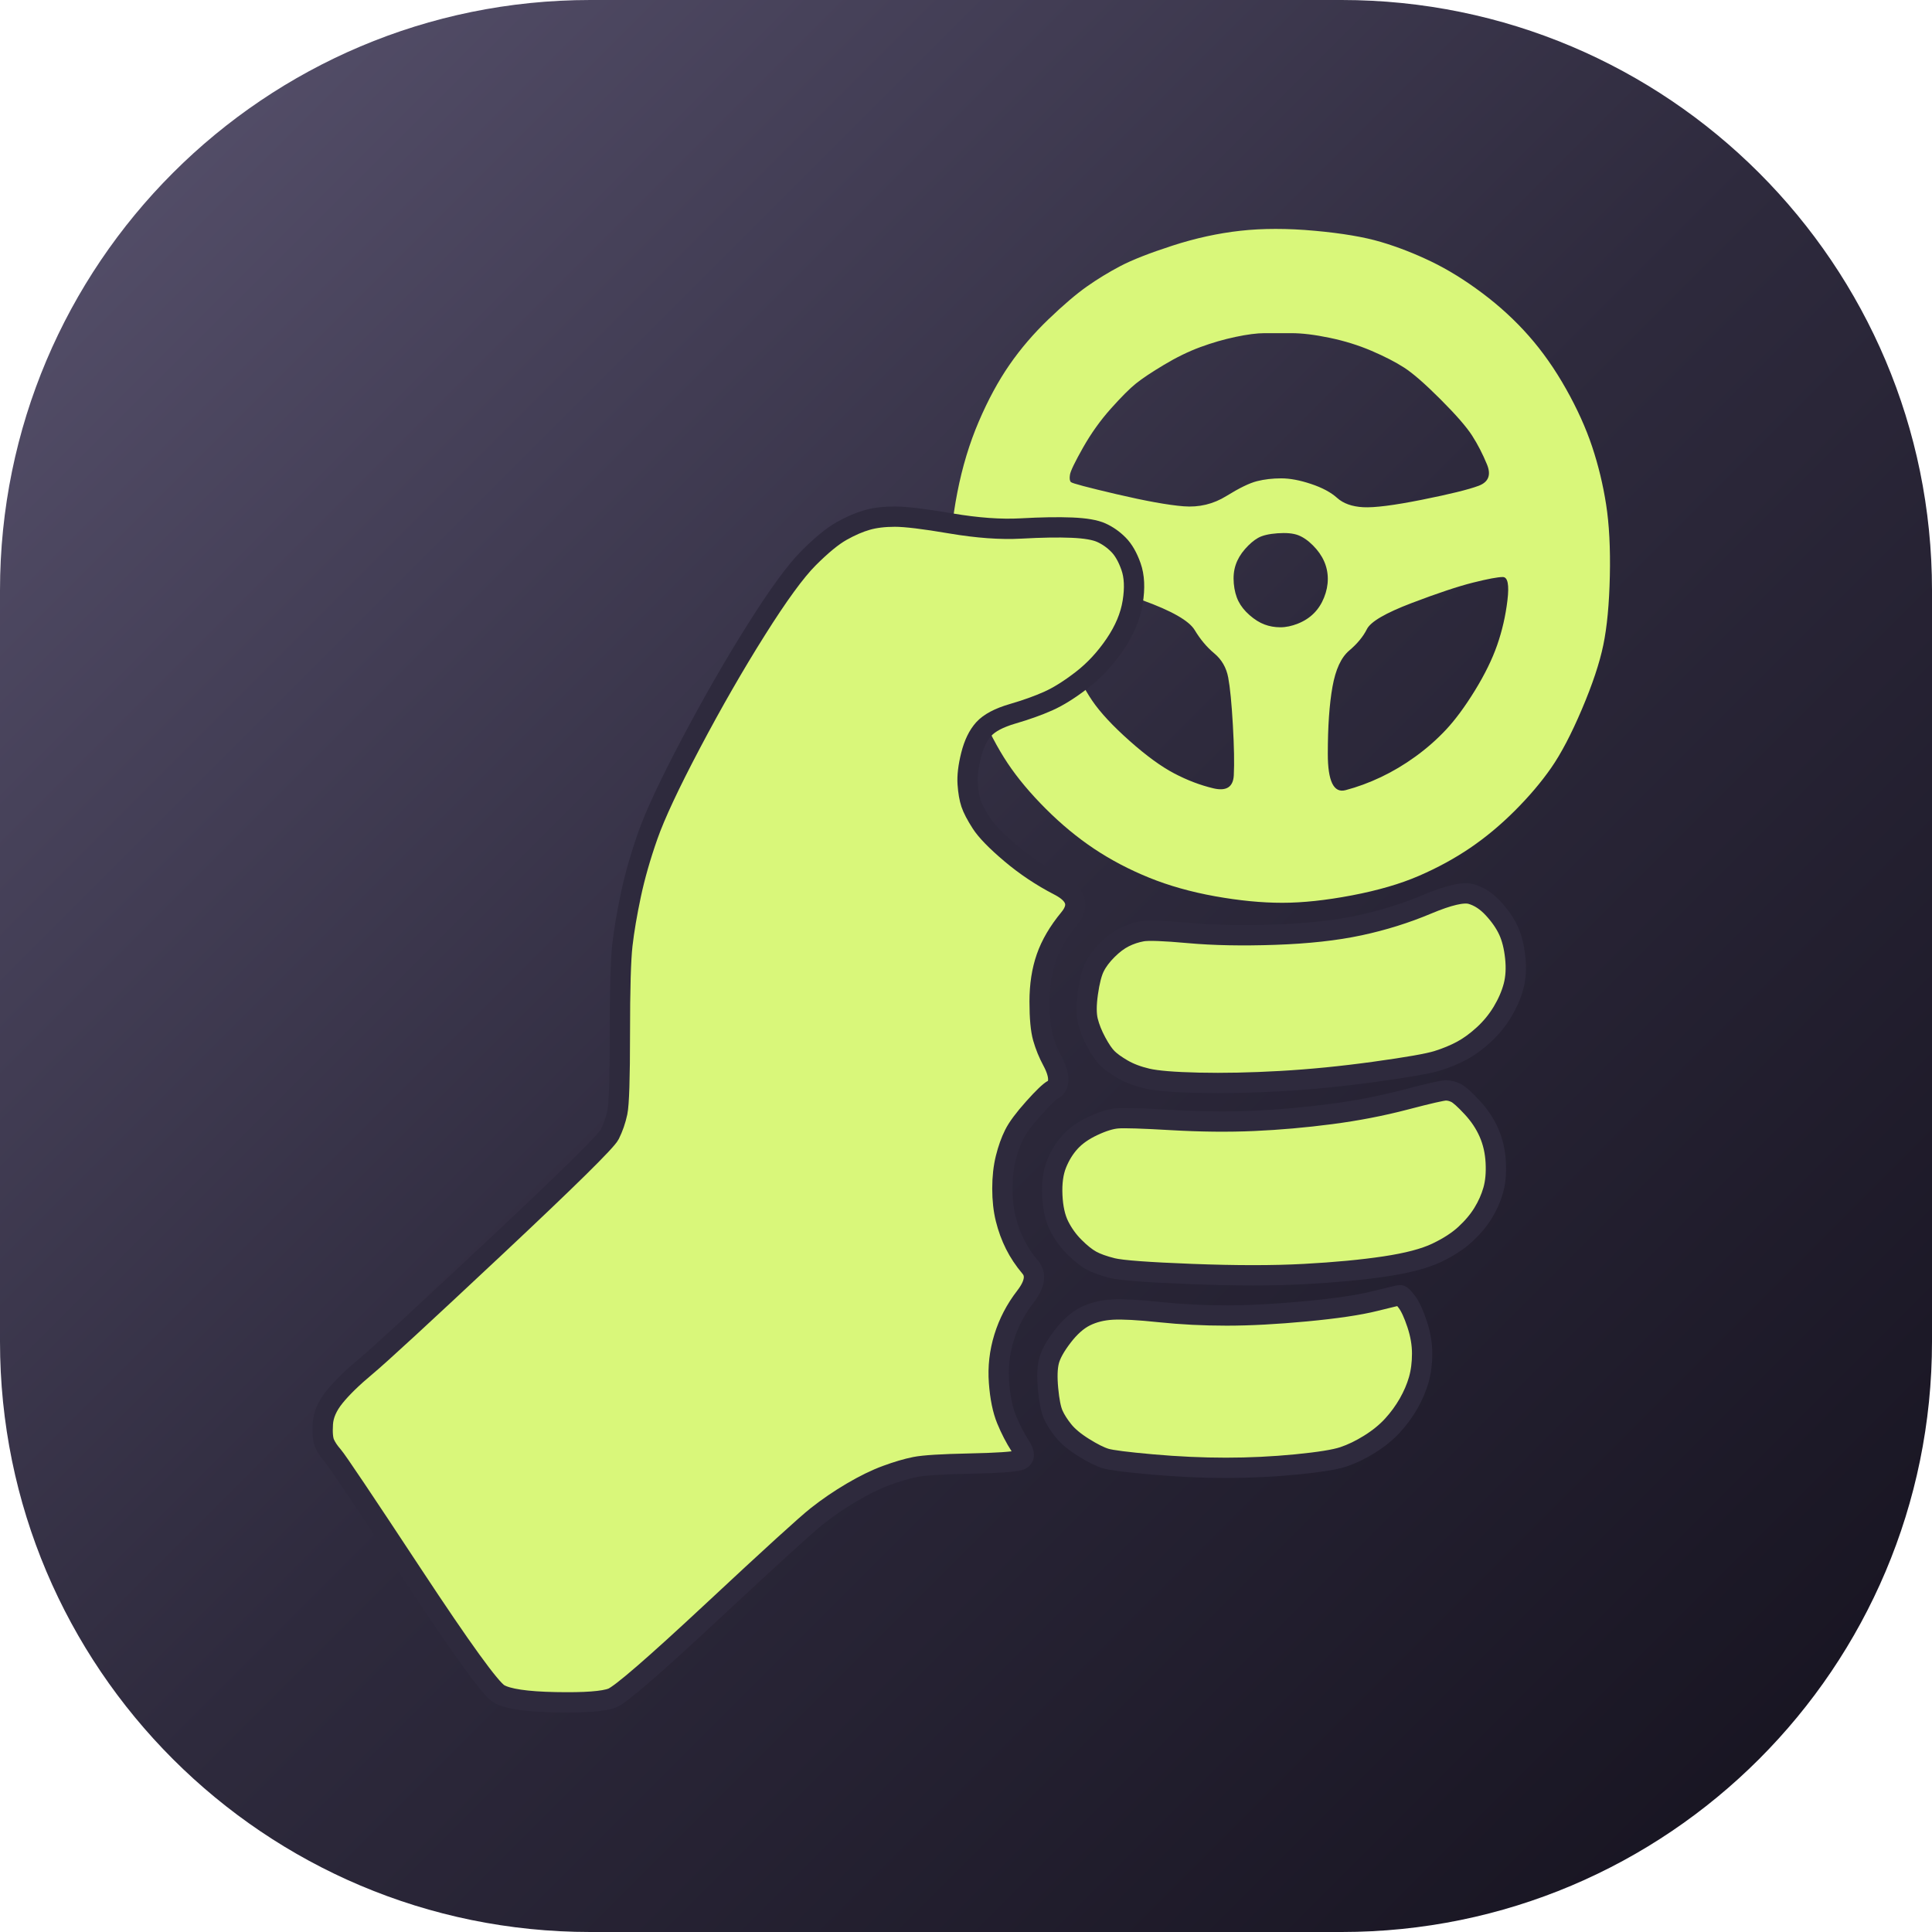
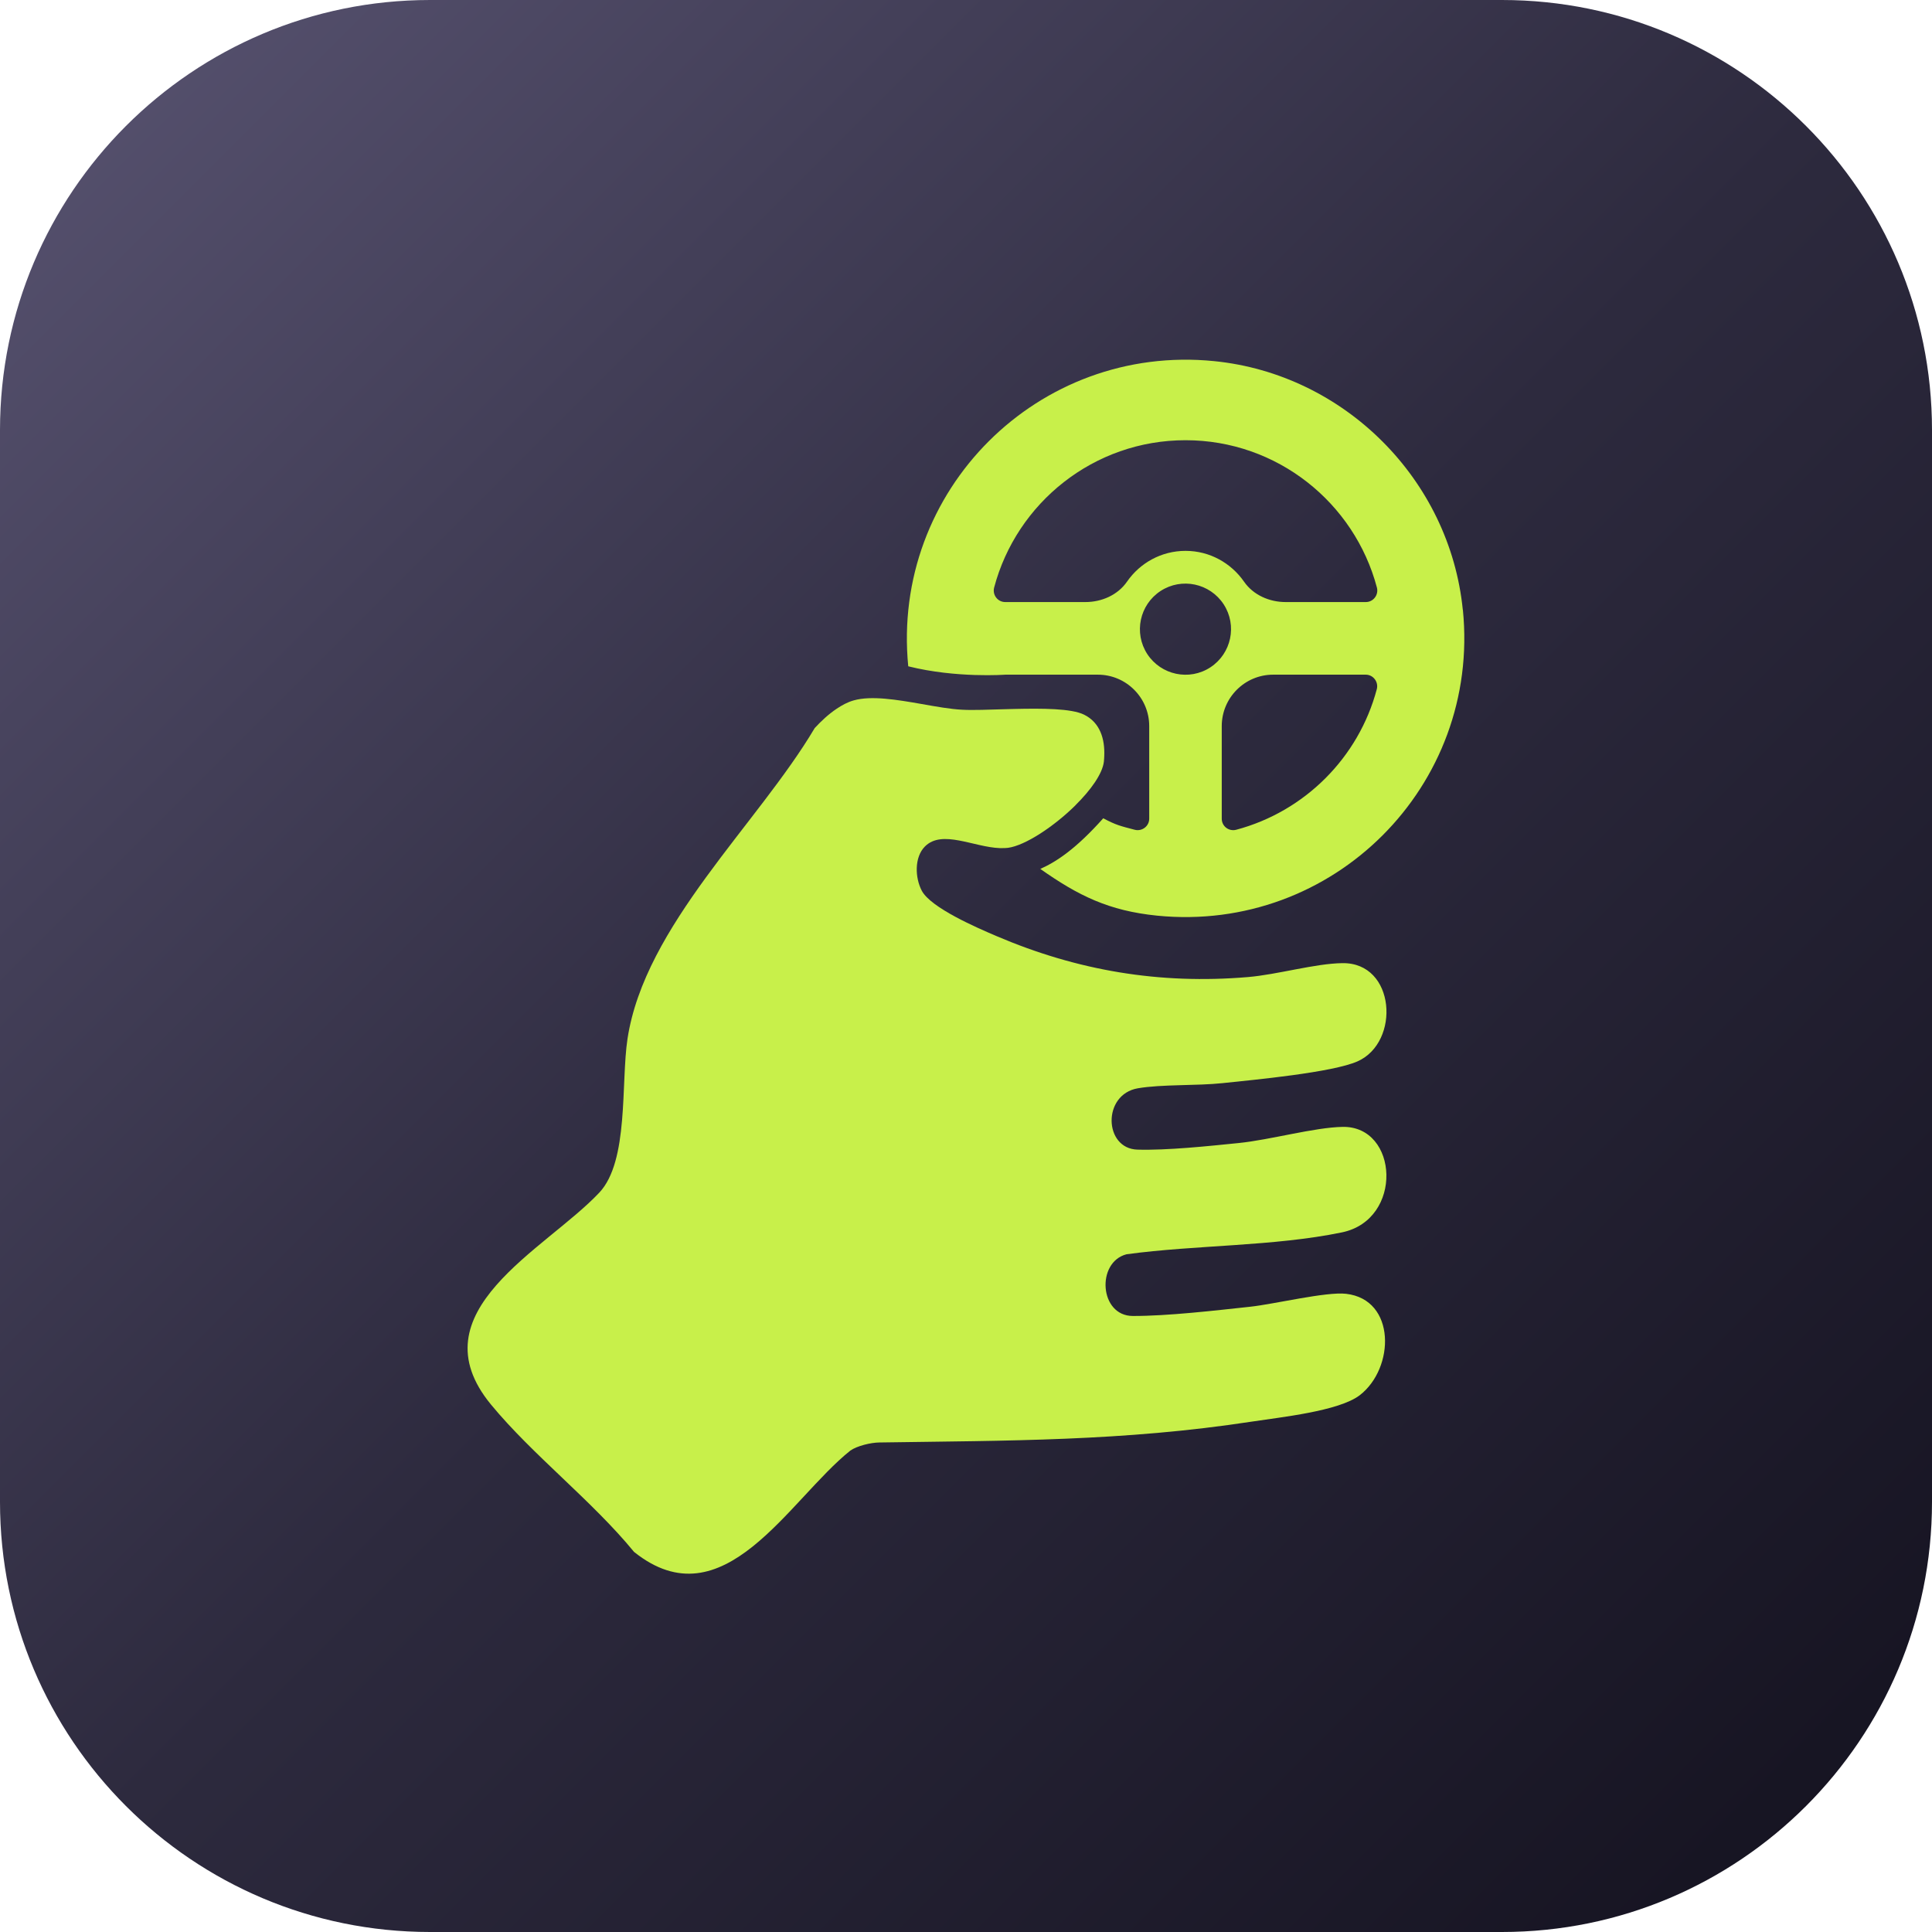
- <svg xmlns="http://www.w3.org/2000/svg" viewBox="0 0 144 144" width="144" height="144">
+ <svg xmlns="http://www.w3.org/2000/svg" viewBox="0 0 48 48" width="144" height="144">
  <defs>
    <linearGradient id="nogo-ink-gradient" x1="0" y1="0" x2="1" y2="1">
-       <stop offset="0" stop-color="#5A5470" />
-       <stop offset=".5" stop-color="#2E2A3D" />
-       <stop offset="1" stop-color="#14111D" />
+       <stop offset="0" stop-color="#595472" />
+       <stop offset=".5" stop-color="#2D2A3E" />
+       <stop offset="1" stop-color="#13111E" />
    </linearGradient>
  </defs>
-   <rect width="144" height="144" rx="44" fill="url(#nogo-ink-gradient)" />
-   <g fill="#D9F77A">
-     <path fill-rule="evenodd" clip-rule="evenodd" d="M92.446 17.201C94.111 17.015 95.961 17.015 97.996 17.201C100.031 17.386 101.673 17.663 102.921 18.033C104.17 18.403 105.419 18.889 106.668 19.49C107.916 20.091 109.188 20.877 110.483 21.849C111.778 22.82 112.935 23.884 113.952 25.04C114.97 26.196 115.895 27.514 116.727 28.994C117.56 30.474 118.207 31.908 118.67 33.295C119.132 34.683 119.479 36.117 119.71 37.597C119.941 39.077 120.034 40.857 119.988 42.939C119.941 45.02 119.78 46.731 119.502 48.072C119.225 49.414 118.693 51.009 117.906 52.859C117.12 54.709 116.357 56.166 115.617 57.23C114.877 58.294 113.975 59.357 112.911 60.421C111.848 61.485 110.738 62.41 109.581 63.196C108.425 63.982 107.153 64.676 105.766 65.277C104.378 65.879 102.713 66.364 100.771 66.734C98.828 67.104 97.094 67.289 95.568 67.289C94.041 67.289 92.376 67.127 90.573 66.804C88.769 66.48 87.127 66.017 85.647 65.416C84.167 64.815 82.803 64.098 81.554 63.266C80.305 62.433 79.103 61.439 77.946 60.282C76.79 59.126 75.842 57.993 75.102 56.883C74.362 55.773 73.645 54.409 72.951 52.79C72.258 51.171 71.726 49.437 71.356 47.587C70.986 45.737 70.801 43.933 70.801 42.175C70.801 40.418 70.986 38.591 71.356 36.695C71.726 34.799 72.258 33.041 72.951 31.422C73.645 29.804 74.408 28.393 75.241 27.191C76.073 25.988 77.044 24.855 78.154 23.791C79.264 22.727 80.213 21.918 80.999 21.363C81.785 20.808 82.618 20.299 83.496 19.837C84.375 19.374 85.67 18.866 87.381 18.311C89.093 17.756 90.781 17.386 92.446 17.201ZM96.261 24.832C95.475 24.832 94.805 24.832 94.249 24.832C93.695 24.832 92.978 24.924 92.099 25.109C91.22 25.294 90.341 25.549 89.463 25.872C88.584 26.196 87.682 26.636 86.757 27.191C85.832 27.745 85.138 28.208 84.676 28.578C84.213 28.948 83.589 29.572 82.803 30.451C82.016 31.33 81.323 32.301 80.721 33.365C80.12 34.429 79.796 35.099 79.75 35.377C79.704 35.654 79.727 35.839 79.82 35.932C79.912 36.024 81.045 36.325 83.219 36.834C85.393 37.342 87.058 37.643 88.214 37.736C89.37 37.828 90.434 37.574 91.405 36.972C92.376 36.371 93.139 36.001 93.695 35.862C94.249 35.724 94.851 35.654 95.498 35.654C96.146 35.654 96.886 35.793 97.718 36.071C98.551 36.348 99.198 36.695 99.661 37.111C100.123 37.527 100.771 37.759 101.603 37.805C102.436 37.851 103.893 37.666 105.974 37.25C108.055 36.834 109.466 36.487 110.206 36.209C110.946 35.932 111.154 35.4 110.83 34.614C110.506 33.827 110.136 33.111 109.72 32.463C109.304 31.816 108.518 30.914 107.361 29.757C106.205 28.601 105.303 27.815 104.656 27.399C104.008 26.982 103.199 26.566 102.228 26.15C101.256 25.734 100.216 25.41 99.106 25.179C97.996 24.947 97.048 24.832 96.261 24.832ZM112.01 43.008C111.64 43.008 110.9 43.147 109.79 43.424C108.68 43.702 107.153 44.211 105.211 44.95C103.268 45.691 102.158 46.338 101.881 46.893C101.603 47.448 101.164 47.98 100.563 48.489C99.961 48.997 99.545 49.899 99.314 51.194C99.083 52.489 98.967 54.154 98.967 56.189C98.967 58.224 99.406 59.126 100.285 58.895C101.164 58.664 102.043 58.34 102.921 57.924C103.8 57.507 104.656 56.999 105.488 56.397C106.321 55.796 107.084 55.126 107.778 54.386C108.471 53.645 109.188 52.674 109.928 51.472C110.668 50.269 111.223 49.136 111.593 48.072C111.963 47.009 112.218 45.899 112.356 44.742C112.495 43.586 112.38 43.008 112.01 43.008ZM97.926 45.714C98.25 45.39 98.504 44.997 98.689 44.534C98.874 44.072 98.967 43.609 98.967 43.147C98.967 42.684 98.874 42.245 98.689 41.829C98.504 41.412 98.227 41.019 97.857 40.649C97.487 40.279 97.117 40.025 96.747 39.886C96.377 39.747 95.868 39.701 95.221 39.747C94.573 39.794 94.088 39.909 93.764 40.094C93.44 40.279 93.116 40.557 92.793 40.927C92.469 41.297 92.238 41.69 92.099 42.106C91.96 42.522 91.914 42.985 91.96 43.494C92.006 44.002 92.122 44.442 92.307 44.812C92.492 45.182 92.769 45.529 93.139 45.852C93.51 46.176 93.879 46.407 94.249 46.546C94.62 46.685 95.013 46.754 95.429 46.754C95.845 46.754 96.284 46.662 96.747 46.477C97.21 46.292 97.603 46.037 97.926 45.714ZM91.891 54.039C91.798 52.42 91.683 51.24 91.544 50.501C91.405 49.761 91.058 49.159 90.503 48.697C89.948 48.234 89.463 47.656 89.046 46.962C88.63 46.269 87.335 45.529 85.161 44.742C82.988 43.956 81.484 43.447 80.652 43.216C79.82 42.985 79.241 42.869 78.918 42.869C78.594 42.869 78.432 43.17 78.432 43.771C78.432 44.372 78.501 45.02 78.64 45.714C78.779 46.407 79.126 47.448 79.681 48.836C80.236 50.223 80.814 51.356 81.415 52.235C82.016 53.114 82.941 54.108 84.19 55.218C85.439 56.328 86.549 57.137 87.52 57.646C88.491 58.155 89.463 58.525 90.434 58.756C91.405 58.987 91.914 58.664 91.96 57.785C92.006 56.906 91.983 55.657 91.891 54.039Z" />
-   </g>
-   <g fill="#D9F77A" stroke="#2E2A3D" stroke-width="1.514" stroke-linejoin="round">
-     <path fill-rule="evenodd" clip-rule="evenodd" d="M64.62 38.76C65.209 38.591 65.902 38.507 66.701 38.507C67.5 38.507 68.888 38.675 70.864 39.012C72.841 39.348 74.586 39.474 76.099 39.39C77.613 39.306 78.875 39.285 79.884 39.327C80.893 39.369 81.629 39.495 82.092 39.706C82.554 39.916 82.975 40.21 83.353 40.589C83.731 40.967 84.047 41.514 84.299 42.229C84.552 42.944 84.594 43.827 84.425 44.878C84.257 45.929 83.816 46.98 83.101 48.032C82.386 49.083 81.566 49.966 80.641 50.681C79.716 51.395 78.875 51.921 78.118 52.258C77.361 52.594 76.478 52.909 75.469 53.204C74.46 53.498 73.745 53.877 73.324 54.339C72.904 54.802 72.588 55.453 72.378 56.294C72.168 57.135 72.084 57.85 72.126 58.439C72.168 59.028 72.252 59.511 72.378 59.89C72.504 60.268 72.757 60.752 73.135 61.34C73.513 61.929 74.249 62.686 75.343 63.611C76.436 64.536 77.634 65.335 78.938 66.008C80.241 66.681 80.494 67.501 79.695 68.468C78.896 69.435 78.328 70.402 77.992 71.369C77.655 72.336 77.487 73.43 77.487 74.649C77.487 75.869 77.571 76.773 77.739 77.361C77.908 77.95 78.139 78.518 78.433 79.064C78.728 79.611 78.875 80.074 78.875 80.452C78.875 80.831 78.749 81.083 78.496 81.209C78.244 81.335 77.76 81.798 77.046 82.597C76.331 83.395 75.847 84.047 75.595 84.552C75.343 85.056 75.132 85.645 74.964 86.318C74.796 86.991 74.712 87.748 74.712 88.589C74.712 89.43 74.796 90.187 74.964 90.859C75.132 91.532 75.364 92.163 75.658 92.752C75.952 93.34 76.331 93.908 76.793 94.455C77.256 95.001 77.13 95.737 76.415 96.662C75.7 97.587 75.174 98.597 74.838 99.69C74.501 100.783 74.375 101.897 74.46 103.033C74.544 104.168 74.733 105.093 75.027 105.808C75.322 106.523 75.658 107.175 76.036 107.763C76.415 108.352 76.394 108.71 75.973 108.836C75.553 108.962 74.312 109.046 72.252 109.088C70.191 109.13 68.846 109.214 68.215 109.34C67.584 109.466 66.87 109.677 66.07 109.971C65.272 110.265 64.41 110.686 63.484 111.233C62.559 111.779 61.697 112.368 60.898 112.999C60.099 113.629 57.513 115.984 53.14 120.063C48.767 124.142 46.265 126.307 45.634 126.56C45.004 126.812 43.595 126.917 41.408 126.875C39.222 126.833 37.813 126.623 37.182 126.244C36.551 125.866 34.407 122.901 30.749 117.351C27.09 111.8 25.114 108.857 24.82 108.52C24.525 108.184 24.315 107.869 24.189 107.574C24.063 107.28 24.021 106.796 24.063 106.123C24.105 105.451 24.399 104.778 24.946 104.105C25.492 103.432 26.27 102.675 27.279 101.834C28.289 100.993 31.506 98.029 36.93 92.941C42.354 87.853 45.193 85.056 45.445 84.552C45.697 84.047 45.887 83.501 46.013 82.912C46.139 82.323 46.202 80.368 46.202 77.046C46.202 73.724 46.265 71.516 46.391 70.423C46.517 69.33 46.728 68.089 47.022 66.702C47.316 65.314 47.737 63.842 48.283 62.286C48.83 60.731 49.902 58.439 51.5 55.411C53.098 52.384 54.717 49.566 56.357 46.959C57.997 44.352 59.3 42.565 60.268 41.598C61.235 40.631 62.055 39.958 62.728 39.58C63.4 39.201 64.031 38.928 64.62 38.76Z" />
-     <path fill-rule="evenodd" clip-rule="evenodd" d="M106.376 67.395C107.974 66.723 109.067 66.47 109.656 66.639C110.245 66.807 110.791 67.164 111.296 67.711C111.8 68.257 112.179 68.804 112.431 69.351C112.683 69.897 112.852 70.57 112.936 71.369C113.02 72.168 112.978 72.883 112.81 73.514C112.641 74.144 112.368 74.775 111.99 75.406C111.611 76.037 111.149 76.604 110.602 77.109C110.055 77.614 109.509 78.013 108.962 78.308C108.415 78.602 107.806 78.854 107.133 79.064C106.46 79.275 104.904 79.548 102.465 79.884C100.026 80.221 97.693 80.452 95.464 80.578C93.235 80.704 91.196 80.746 89.346 80.704C87.496 80.662 86.213 80.557 85.498 80.389C84.783 80.221 84.174 79.989 83.669 79.695C83.164 79.401 82.786 79.127 82.534 78.875C82.281 78.623 82.008 78.223 81.714 77.677C81.419 77.13 81.209 76.604 81.083 76.1C80.957 75.595 80.957 74.901 81.083 74.018C81.209 73.135 81.377 72.484 81.588 72.063C81.798 71.642 82.113 71.222 82.534 70.802C82.954 70.381 83.375 70.066 83.795 69.855C84.216 69.645 84.657 69.498 85.12 69.414C85.582 69.33 86.739 69.372 88.589 69.54C90.439 69.708 92.584 69.75 95.022 69.666C97.461 69.582 99.564 69.351 101.33 68.972C103.096 68.594 104.778 68.068 106.376 67.395Z" />
-     <path fill-rule="evenodd" clip-rule="evenodd" d="M104.735 81.966C106.501 81.503 107.51 81.272 107.763 81.272C108.015 81.272 108.267 81.335 108.52 81.461C108.772 81.587 109.171 81.945 109.718 82.534C110.265 83.122 110.685 83.753 110.979 84.426C111.274 85.099 111.442 85.834 111.484 86.633C111.526 87.432 111.463 88.126 111.295 88.715C111.127 89.303 110.874 89.871 110.538 90.418C110.202 90.965 109.76 91.49 109.213 91.995C108.667 92.499 107.952 92.962 107.069 93.382C106.186 93.803 104.903 94.139 103.221 94.392C101.539 94.644 99.542 94.833 97.229 94.959C94.916 95.085 92.12 95.085 88.84 94.959C85.56 94.833 83.584 94.686 82.911 94.518C82.238 94.35 81.713 94.16 81.334 93.95C80.956 93.74 80.535 93.403 80.073 92.941C79.61 92.478 79.232 91.953 78.937 91.364C78.643 90.775 78.475 90.018 78.433 89.093C78.391 88.168 78.496 87.39 78.748 86.76C79.001 86.129 79.337 85.582 79.757 85.12C80.178 84.657 80.746 84.257 81.46 83.921C82.175 83.585 82.785 83.395 83.29 83.353C83.794 83.311 85.14 83.353 87.326 83.48C89.513 83.606 91.552 83.627 93.445 83.543C95.337 83.459 97.25 83.29 99.184 83.038C101.119 82.786 102.969 82.428 104.735 81.966Z" />
-     <path fill-rule="evenodd" clip-rule="evenodd" d="M102.466 96.978C103.643 96.683 104.274 96.536 104.358 96.536C104.442 96.536 104.61 96.704 104.863 97.041C105.115 97.377 105.367 97.924 105.619 98.681C105.872 99.438 105.998 100.173 105.998 100.888C105.998 101.603 105.914 102.255 105.746 102.844C105.577 103.432 105.325 104.021 104.989 104.61C104.652 105.198 104.253 105.745 103.79 106.25C103.328 106.754 102.76 107.217 102.087 107.637C101.414 108.058 100.763 108.373 100.132 108.583C99.501 108.794 98.324 108.983 96.6 109.151C94.876 109.319 93.131 109.403 91.365 109.403C89.599 109.403 87.769 109.319 85.877 109.151C83.985 108.983 82.828 108.836 82.408 108.71C81.987 108.583 81.441 108.31 80.768 107.89C80.095 107.469 79.591 107.049 79.254 106.628C78.918 106.208 78.665 105.808 78.497 105.43C78.329 105.051 78.203 104.42 78.119 103.537C78.035 102.654 78.056 101.961 78.182 101.456C78.308 100.951 78.644 100.342 79.191 99.627C79.738 98.912 80.305 98.407 80.894 98.113C81.483 97.819 82.156 97.65 82.912 97.608C83.669 97.566 84.847 97.629 86.445 97.798C88.043 97.966 89.704 98.05 91.428 98.05C93.152 98.05 95.128 97.945 97.357 97.735C99.585 97.524 101.288 97.272 102.466 96.978Z" />
+   <path d="M37.316 0H10.684C4.784 0 0 4.784 0 10.684V37.316C0 43.216 4.784 48 10.684 48H37.316C43.216 48 48 43.216 48 37.316V10.684C48 4.784 43.216 0 37.316 0Z" fill="url(#nogo-ink-gradient)" />
+   <g fill="#C8F04A">
+     <path d="M26.716 20.009C27.098 19.632 27.39 19.226 27.426 18.922C27.431 18.875 27.433 18.827 27.435 18.78C27.452 18.362 27.333 17.951 26.932 17.755C26.619 17.6 25.895 17.598 25.199 17.614C25.133 17.614 25.069 17.617 25.005 17.619C24.573 17.631 24.169 17.648 23.906 17.633C23.611 17.619 23.26 17.555 22.897 17.491C22.287 17.384 21.648 17.277 21.211 17.401C21.057 17.444 20.919 17.52 20.789 17.607C20.585 17.743 20.404 17.913 20.241 18.089C18.823 20.482 16.018 22.998 15.59 25.809C15.424 26.903 15.628 28.845 14.89 29.63C13.549 31.055 10.299 32.588 12.198 34.895C13.231 36.149 14.707 37.281 15.752 38.556C17.976 40.338 19.6 37.257 21.126 36.04C21.294 35.921 21.639 35.84 21.845 35.838C25.045 35.79 27.905 35.809 31.112 35.318C31.805 35.211 33.261 35.062 33.781 34.665C34.656 33.993 34.687 32.287 33.443 32.144C32.954 32.087 31.656 32.401 31.065 32.465C30.182 32.56 29.012 32.697 28.145 32.695C27.312 32.695 27.231 31.358 27.988 31.162C29.717 30.927 31.644 30.969 33.341 30.618C34.872 30.3 34.747 27.974 33.358 27.997C32.658 28.009 31.554 28.32 30.778 28.398C30.025 28.474 28.995 28.584 28.257 28.562C27.424 28.536 27.381 27.19 28.271 27.038C28.869 26.936 29.729 26.979 30.377 26.91C31.143 26.829 33.104 26.647 33.728 26.369C34.797 25.894 34.675 23.91 33.351 23.929C32.67 23.938 31.741 24.213 31.003 24.275C28.807 24.46 26.768 24.116 24.753 23.255C24.281 23.053 23.127 22.557 22.901 22.129C22.733 21.809 22.712 21.299 22.98 21.03C23.407 20.603 24.188 21.047 24.841 21.071C24.855 21.071 24.872 21.071 24.886 21.071C24.941 21.071 24.995 21.071 25.045 21.064C25.472 21.006 26.182 20.537 26.718 20.009H26.716Z" />
+     <path d="M36.343 15.151C36.02 11.913 33.401 9.295 30.164 8.972C25.796 8.535 22.138 12.188 22.565 16.554C23.759 16.853 24.975 16.762 24.975 16.762H27.275C27.98 16.762 28.552 17.335 28.552 18.04V20.34C28.552 20.527 28.372 20.663 28.191 20.615C27.83 20.52 27.733 20.501 27.41 20.33C26.734 21.087 26.254 21.406 25.846 21.588C26.791 22.253 27.548 22.628 28.747 22.749C33.119 23.186 36.782 19.526 36.345 15.151H36.343ZM30.071 16.58C29.547 16.922 28.846 16.772 28.504 16.25C28.163 15.725 28.312 15.025 28.834 14.683C29.359 14.341 30.059 14.491 30.401 15.013C30.743 15.538 30.593 16.238 30.071 16.58ZM34.206 17.123C33.755 18.823 32.414 20.162 30.714 20.615C30.532 20.663 30.354 20.53 30.354 20.34V18.04C30.354 17.335 30.926 16.762 31.631 16.762H33.931C34.118 16.762 34.254 16.943 34.206 17.123ZM33.933 14.958H31.942C31.536 14.958 31.137 14.783 30.907 14.45C30.586 13.99 30.057 13.686 29.454 13.686C28.851 13.686 28.319 13.99 28.001 14.45C27.771 14.783 27.372 14.958 26.966 14.958H24.975C24.787 14.958 24.652 14.78 24.699 14.598C25.257 12.492 27.175 10.937 29.454 10.937C31.733 10.937 33.651 12.492 34.209 14.598C34.256 14.778 34.121 14.958 33.933 14.958Z" />
  </g>
</svg>
